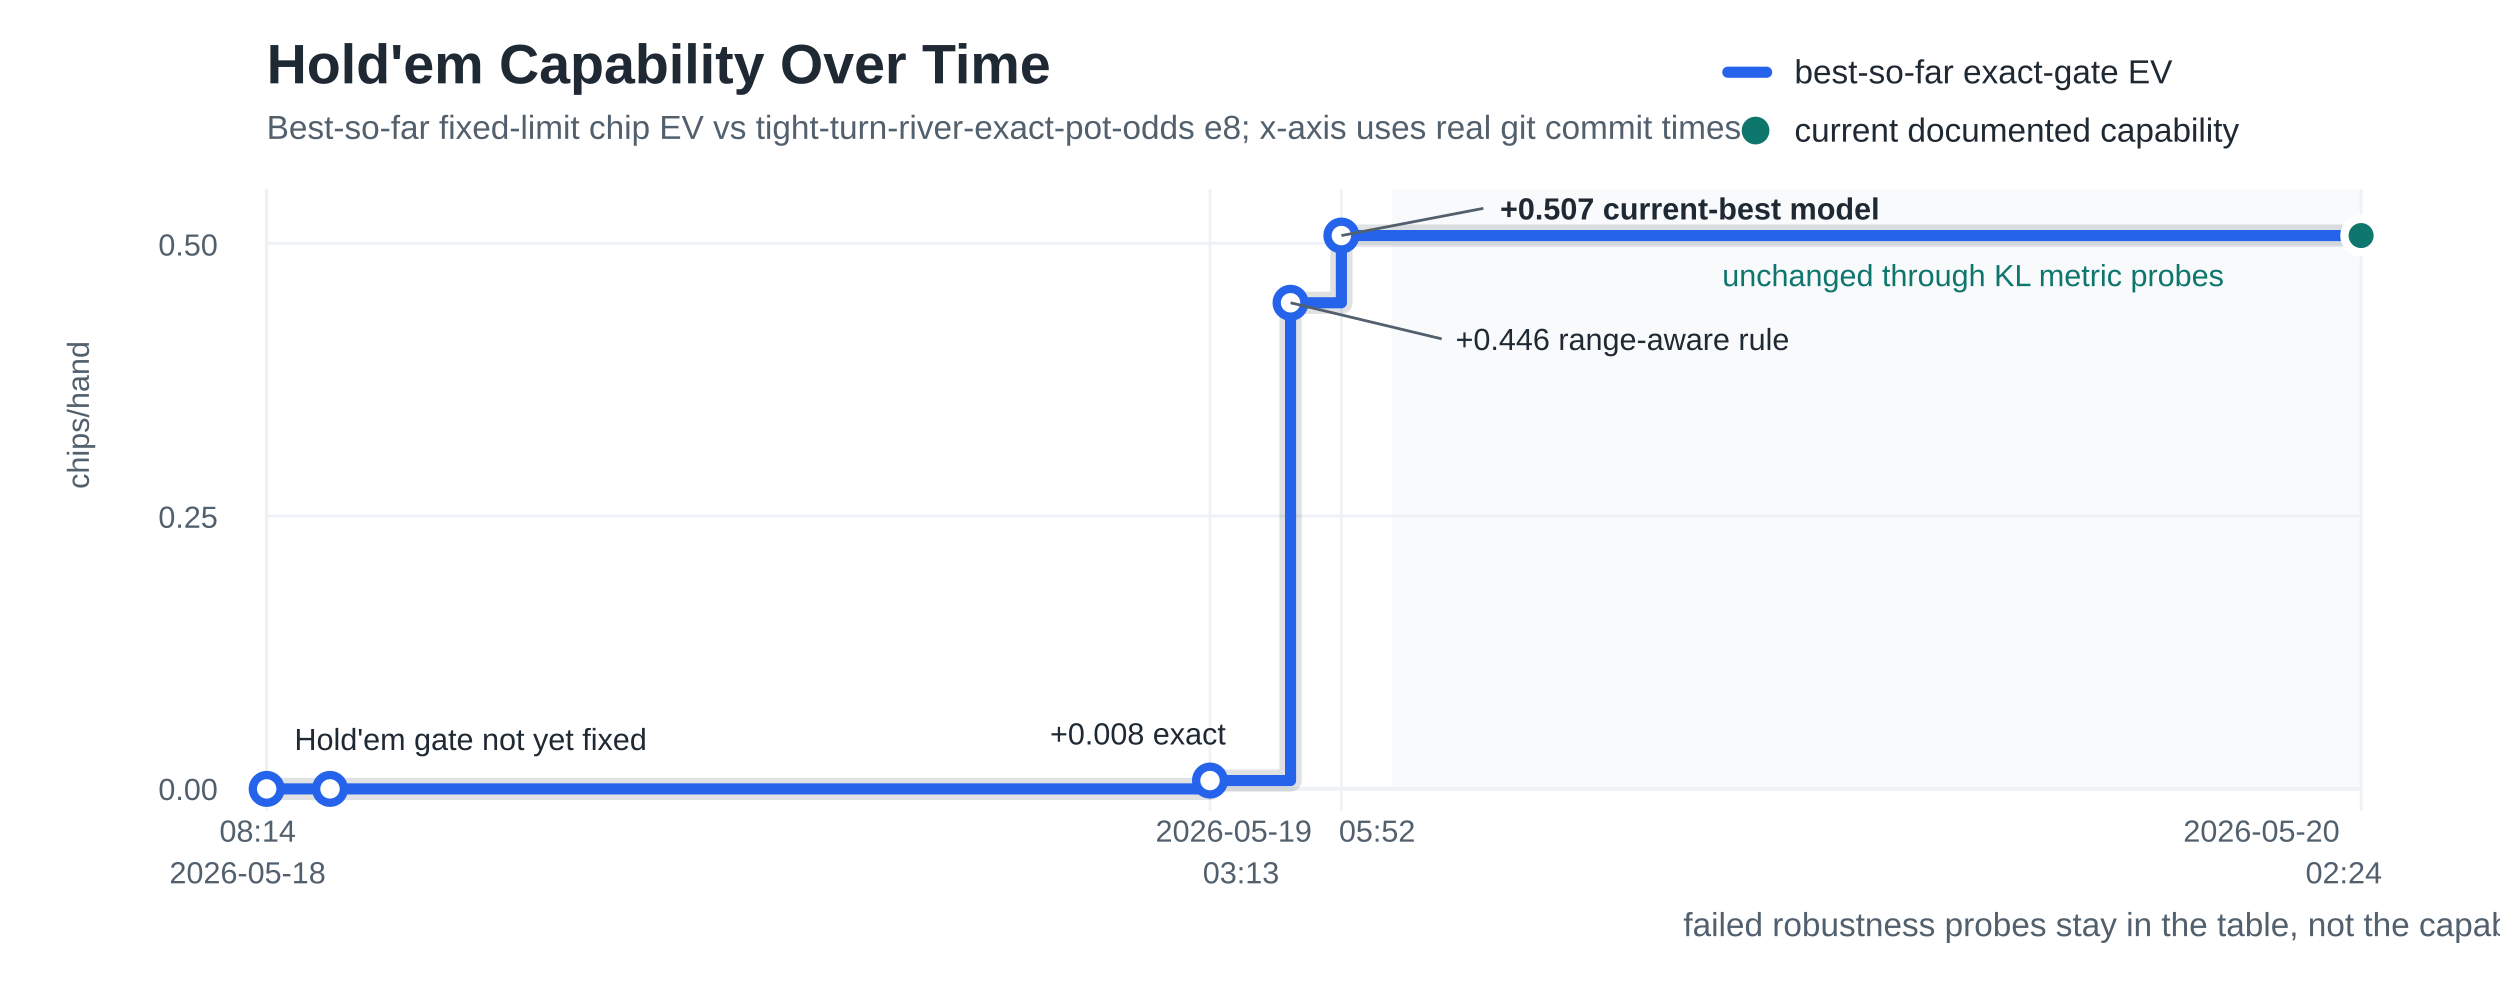
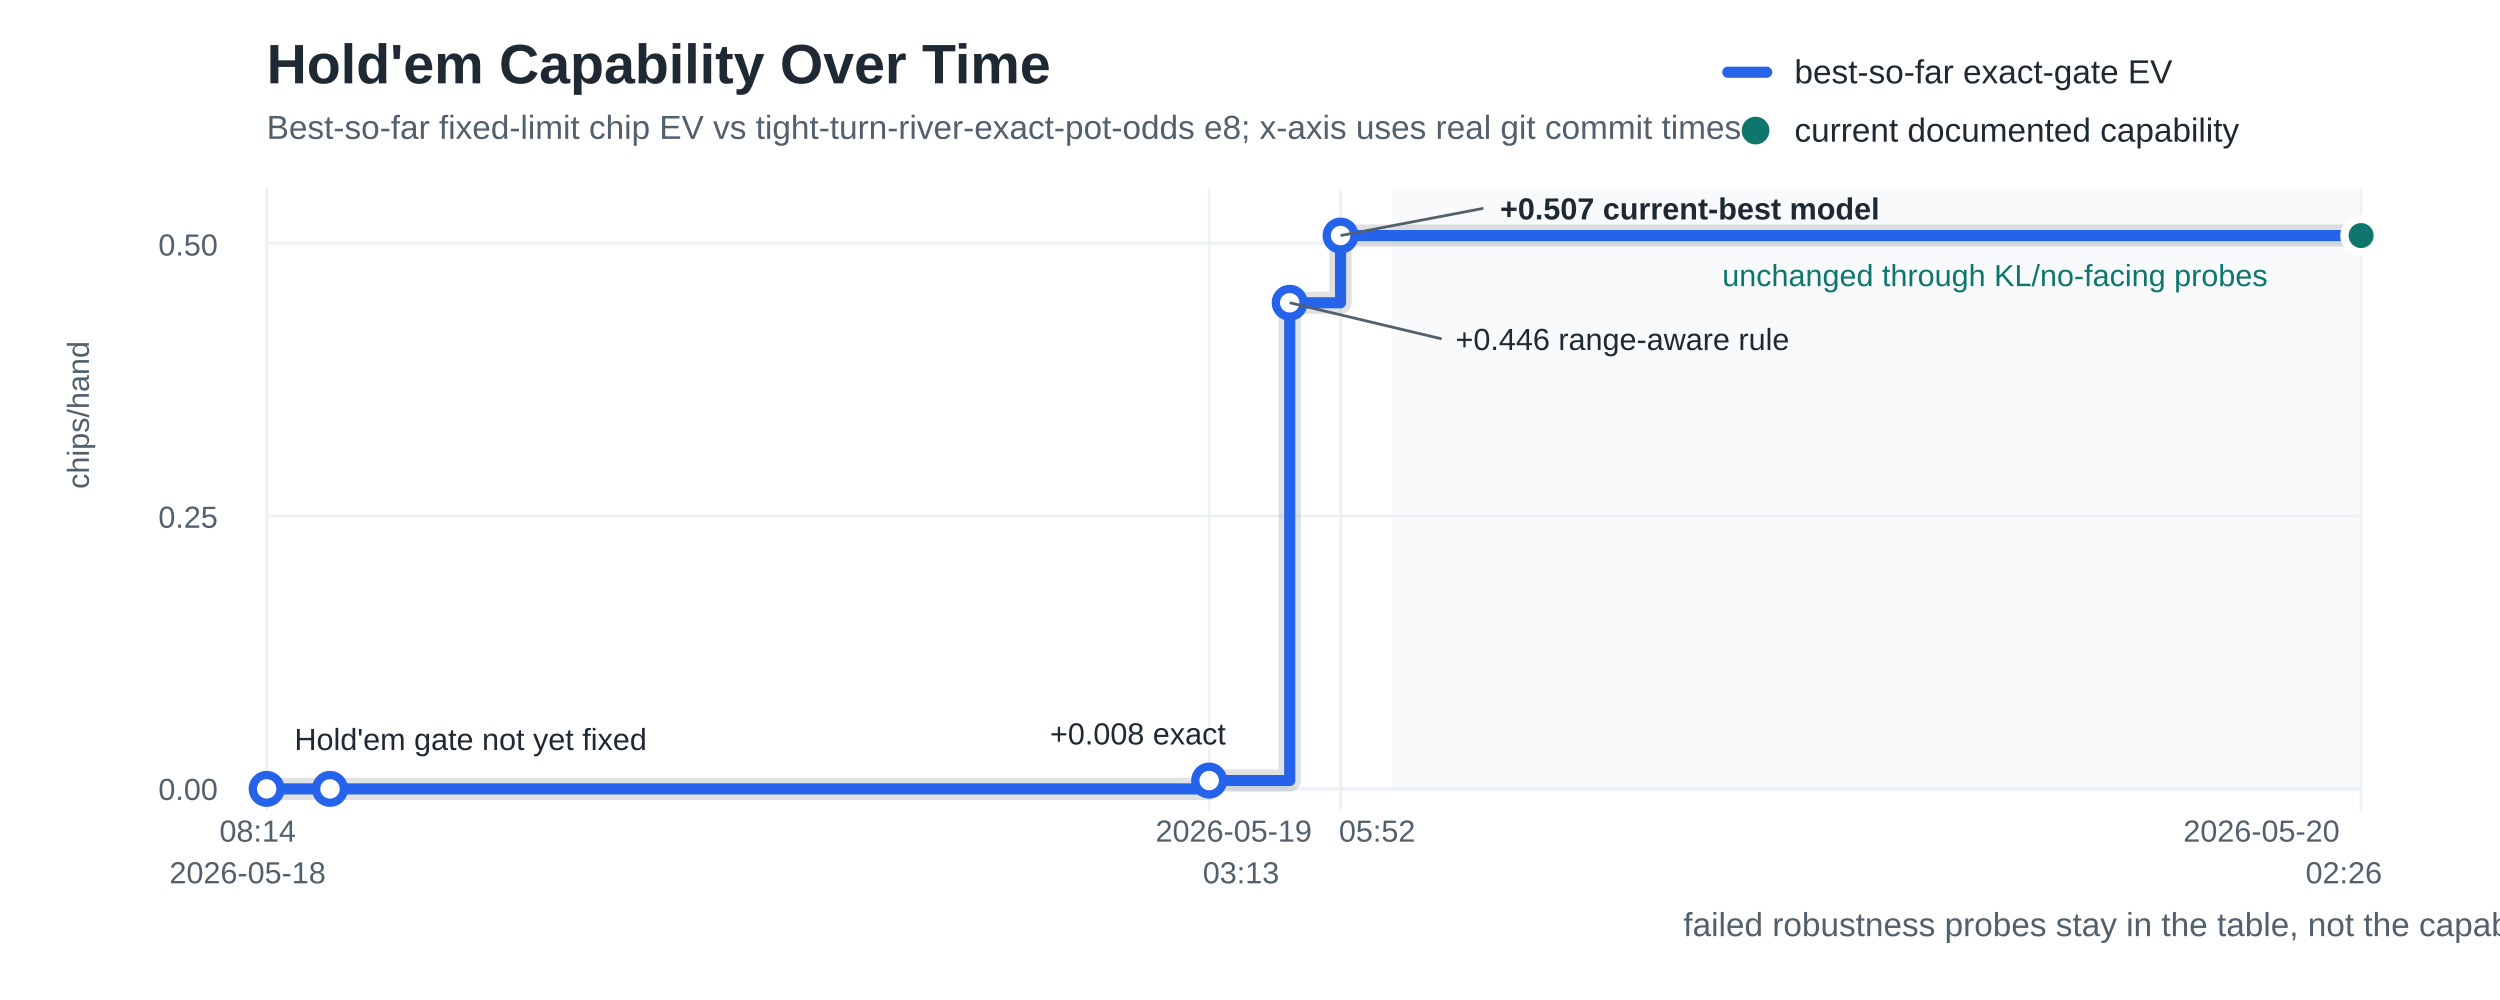
<svg xmlns="http://www.w3.org/2000/svg" width="900" height="360" viewBox="0 0 900 360" role="img" aria-labelledby="title desc">
  <rect width="900" height="360" fill="#ffffff" />
  <rect x="501" y="68" width="349" height="216" fill="#f8fafc" />
  <text x="96" y="30" font-family="Arial, Helvetica, sans-serif" font-size="20" font-weight="700" fill="#1f2933">Hold'em Capability Over Time</text>
  <text x="96" y="50" font-family="Arial, Helvetica, sans-serif" font-size="12" fill="#52606d">Best-so-far fixed-limit chip EV vs tight-turn-river-exact-pot-odds e8; x-axis uses real git commit times</text>
  <g stroke="#d9e2ec" stroke-width="1">
    <line x1="96" y1="284" x2="850" y2="284" />
    <line x1="96" y1="68" x2="96" y2="284" />
  </g>
  <g font-family="Arial, Helvetica, sans-serif" font-size="11" fill="#52606d">
    <line x1="96" y1="284.0" x2="850" y2="284.0" stroke="#eef2f6" stroke-width="1" />
    <text x="57" y="288">0.00</text>
    <line x1="96" y1="185.8" x2="850" y2="185.8" stroke="#eef2f6" stroke-width="1" />
    <text x="57" y="190">0.25</text>
    <line x1="96" y1="87.6" x2="850" y2="87.6" stroke="#eef2f6" stroke-width="1" />
    <text x="57" y="92">0.50</text>
    <text x="32" y="176" transform="rotate(-90 32 176)">chips/hand</text>
  </g>
  <g stroke="#eef2f6" stroke-width="1">
    <line x1="96.0" y1="68" x2="96.0" y2="292" />
-     <line x1="435.6" y1="68" x2="435.6" y2="292" />
-     <line x1="482.9" y1="68" x2="482.9" y2="292" />
+     <line x1="435.3" y1="68" x2="435.3" y2="292" />
+     <line x1="482.6" y1="68" x2="482.6" y2="292" />
    <line x1="850.0" y1="68" x2="850.0" y2="292" />
  </g>
-   <path d="M 96.0 284.0 L 118.8 284.0 L 118.8 284.0 L 435.6 284.0 L 435.6 281.0 L 464.6 281.0 L 464.6 109.0 L 482.9 109.0 L 482.9 84.8 L 850.0 84.8 L 850.0 84.8" fill="none" stroke="#1f2933" stroke-opacity="0.14" stroke-width="8" stroke-linecap="round" stroke-linejoin="round" />
-   <path d="M 96.0 284.0 L 118.8 284.0 L 118.8 284.0 L 435.6 284.0 L 435.6 281.0 L 464.6 281.0 L 464.6 109.0 L 482.9 109.0 L 482.9 84.8 L 850.0 84.8 L 850.0 84.8" fill="none" stroke="#2563eb" stroke-width="4" stroke-linecap="round" stroke-linejoin="round" />
+   <path d="M 96.0 284.0 L 118.8 284.0 L 118.8 284.0 L 435.3 284.0 L 435.3 281.0 L 464.3 281.0 L 464.3 109.0 L 482.6 109.0 L 482.6 84.8 L 850.0 84.8 L 850.0 84.8" fill="none" stroke="#1f2933" stroke-opacity="0.14" stroke-width="8" stroke-linecap="round" stroke-linejoin="round" />
+   <path d="M 96.0 284.0 L 118.8 284.0 L 118.8 284.0 L 435.3 284.0 L 435.3 281.0 L 464.3 281.0 L 464.3 109.0 L 482.6 109.0 L 482.6 84.8 L 850.0 84.8 L 850.0 84.8" fill="none" stroke="#2563eb" stroke-width="4" stroke-linecap="round" stroke-linejoin="round" />
  <g fill="#ffffff" stroke="#2563eb" stroke-width="3">
    <circle cx="96.0" cy="284.0" r="5" />
    <circle cx="118.8" cy="284.0" r="5" />
-     <circle cx="435.6" cy="281.0" r="5" />
-     <circle cx="464.6" cy="109.0" r="5" />
-     <circle cx="482.9" cy="84.8" r="5" />
+     <circle cx="435.3" cy="281.0" r="5" />
+     <circle cx="464.3" cy="109.0" r="5" />
+     <circle cx="482.6" cy="84.8" r="5" />
  </g>
  <circle cx="850.0" cy="84.8" r="6" fill="#0f766e" stroke="#ffffff" stroke-width="3" />
  <g font-family="Arial, Helvetica, sans-serif" font-size="11" fill="#1f2933">
    <text x="106" y="270">Hold'em gate not yet fixed</text>
    <text x="378" y="268">+0.008 exact</text>
-     <line x1="464.6" y1="109.0" x2="519" y2="122" stroke="#52606d" stroke-width="1" />
+     <line x1="464.3" y1="109.0" x2="519" y2="122" stroke="#52606d" stroke-width="1" />
    <text x="524" y="126">+0.446 range-aware rule</text>
-     <line x1="482.9" y1="84.8" x2="534" y2="75" stroke="#52606d" stroke-width="1" />
+     <line x1="482.6" y1="84.8" x2="534" y2="75" stroke="#52606d" stroke-width="1" />
    <text x="540" y="79" font-weight="700">+0.507 current-best model</text>
-     <text x="620" y="103" fill="#0f766e">unchanged through KL metric probes</text>
+     <text x="620" y="103" fill="#0f766e">unchanged through KL/no-facing probes</text>
  </g>
  <g font-family="Arial, Helvetica, sans-serif" font-size="11" fill="#52606d">
    <text x="61" y="318">2026-05-18</text>
    <text x="79" y="303">08:14</text>
    <text x="416" y="303">2026-05-19</text>
    <text x="433" y="318">03:13</text>
    <text x="482" y="303">05:52</text>
    <text x="786" y="303">2026-05-20</text>
-     <text x="830" y="318">02:24</text>
+     <text x="830" y="318">02:26</text>
  </g>
  <g font-family="Arial, Helvetica, sans-serif" font-size="12" fill="#1f2933">
    <rect x="620" y="24" width="18" height="4" fill="#2563eb" rx="2" />
    <text x="646" y="30">best-so-far exact-gate EV</text>
    <circle cx="632" cy="47" r="5" fill="#0f766e" />
    <text x="646" y="51">current documented capability</text>
    <text x="606" y="337" fill="#52606d">failed robustness probes stay in the table, not the capability line</text>
  </g>
</svg>
